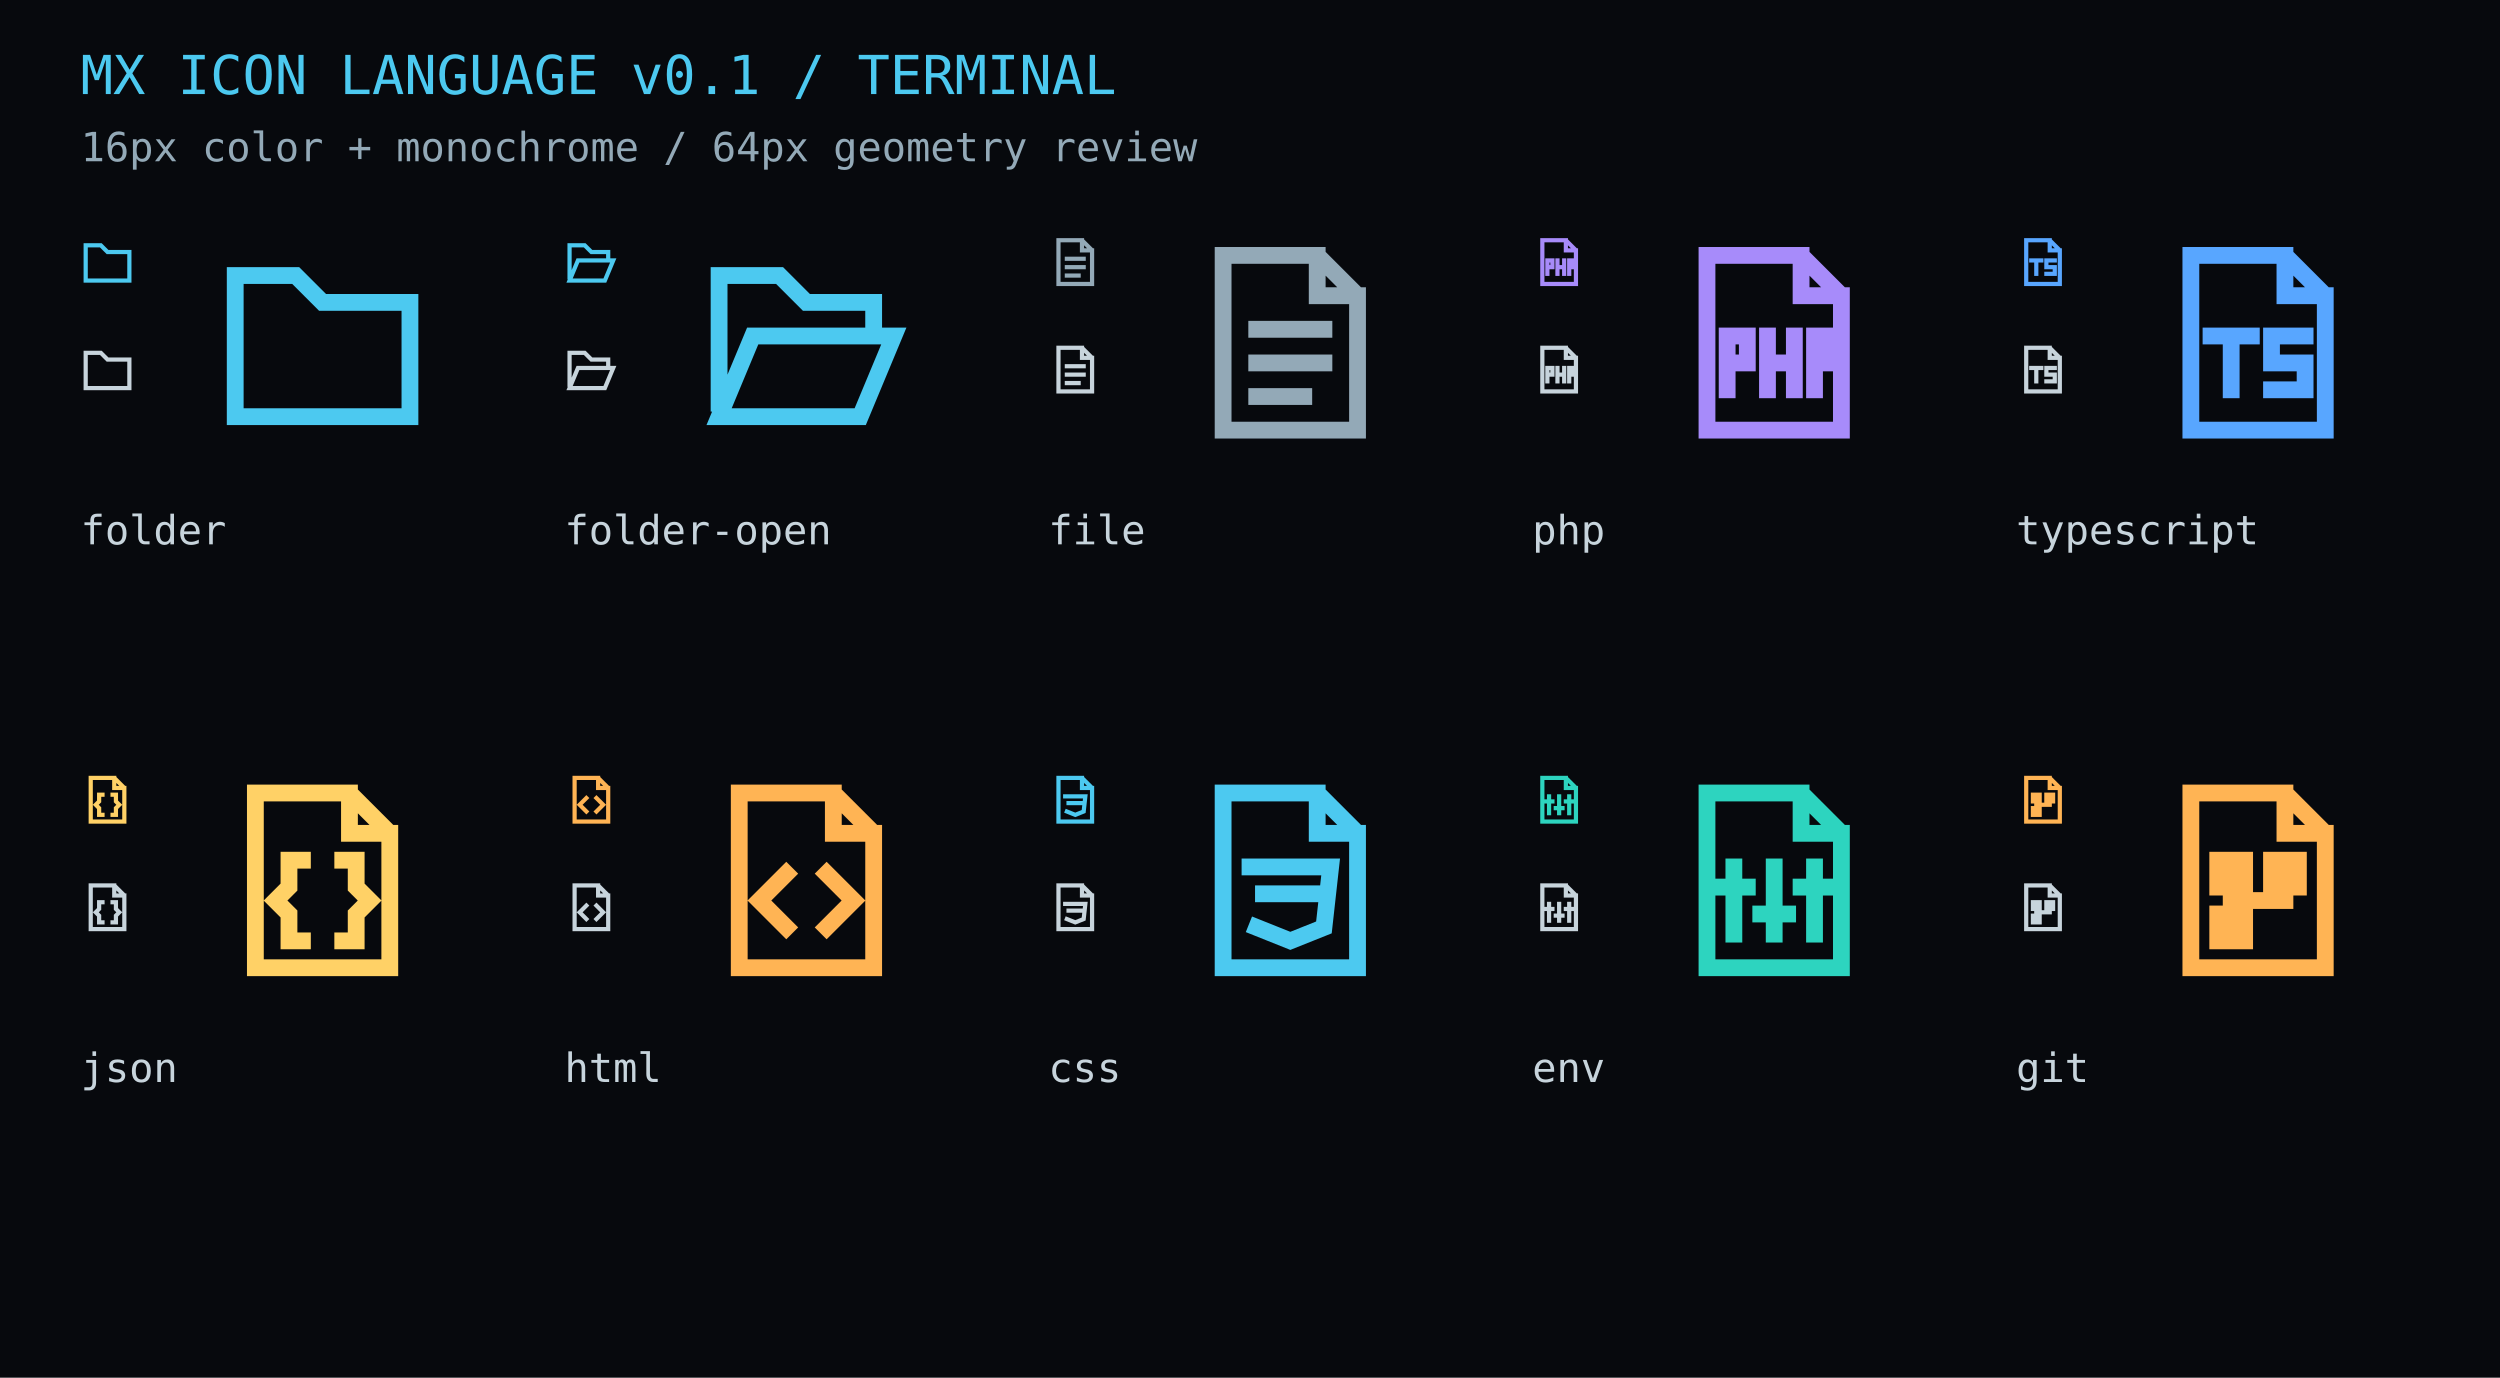
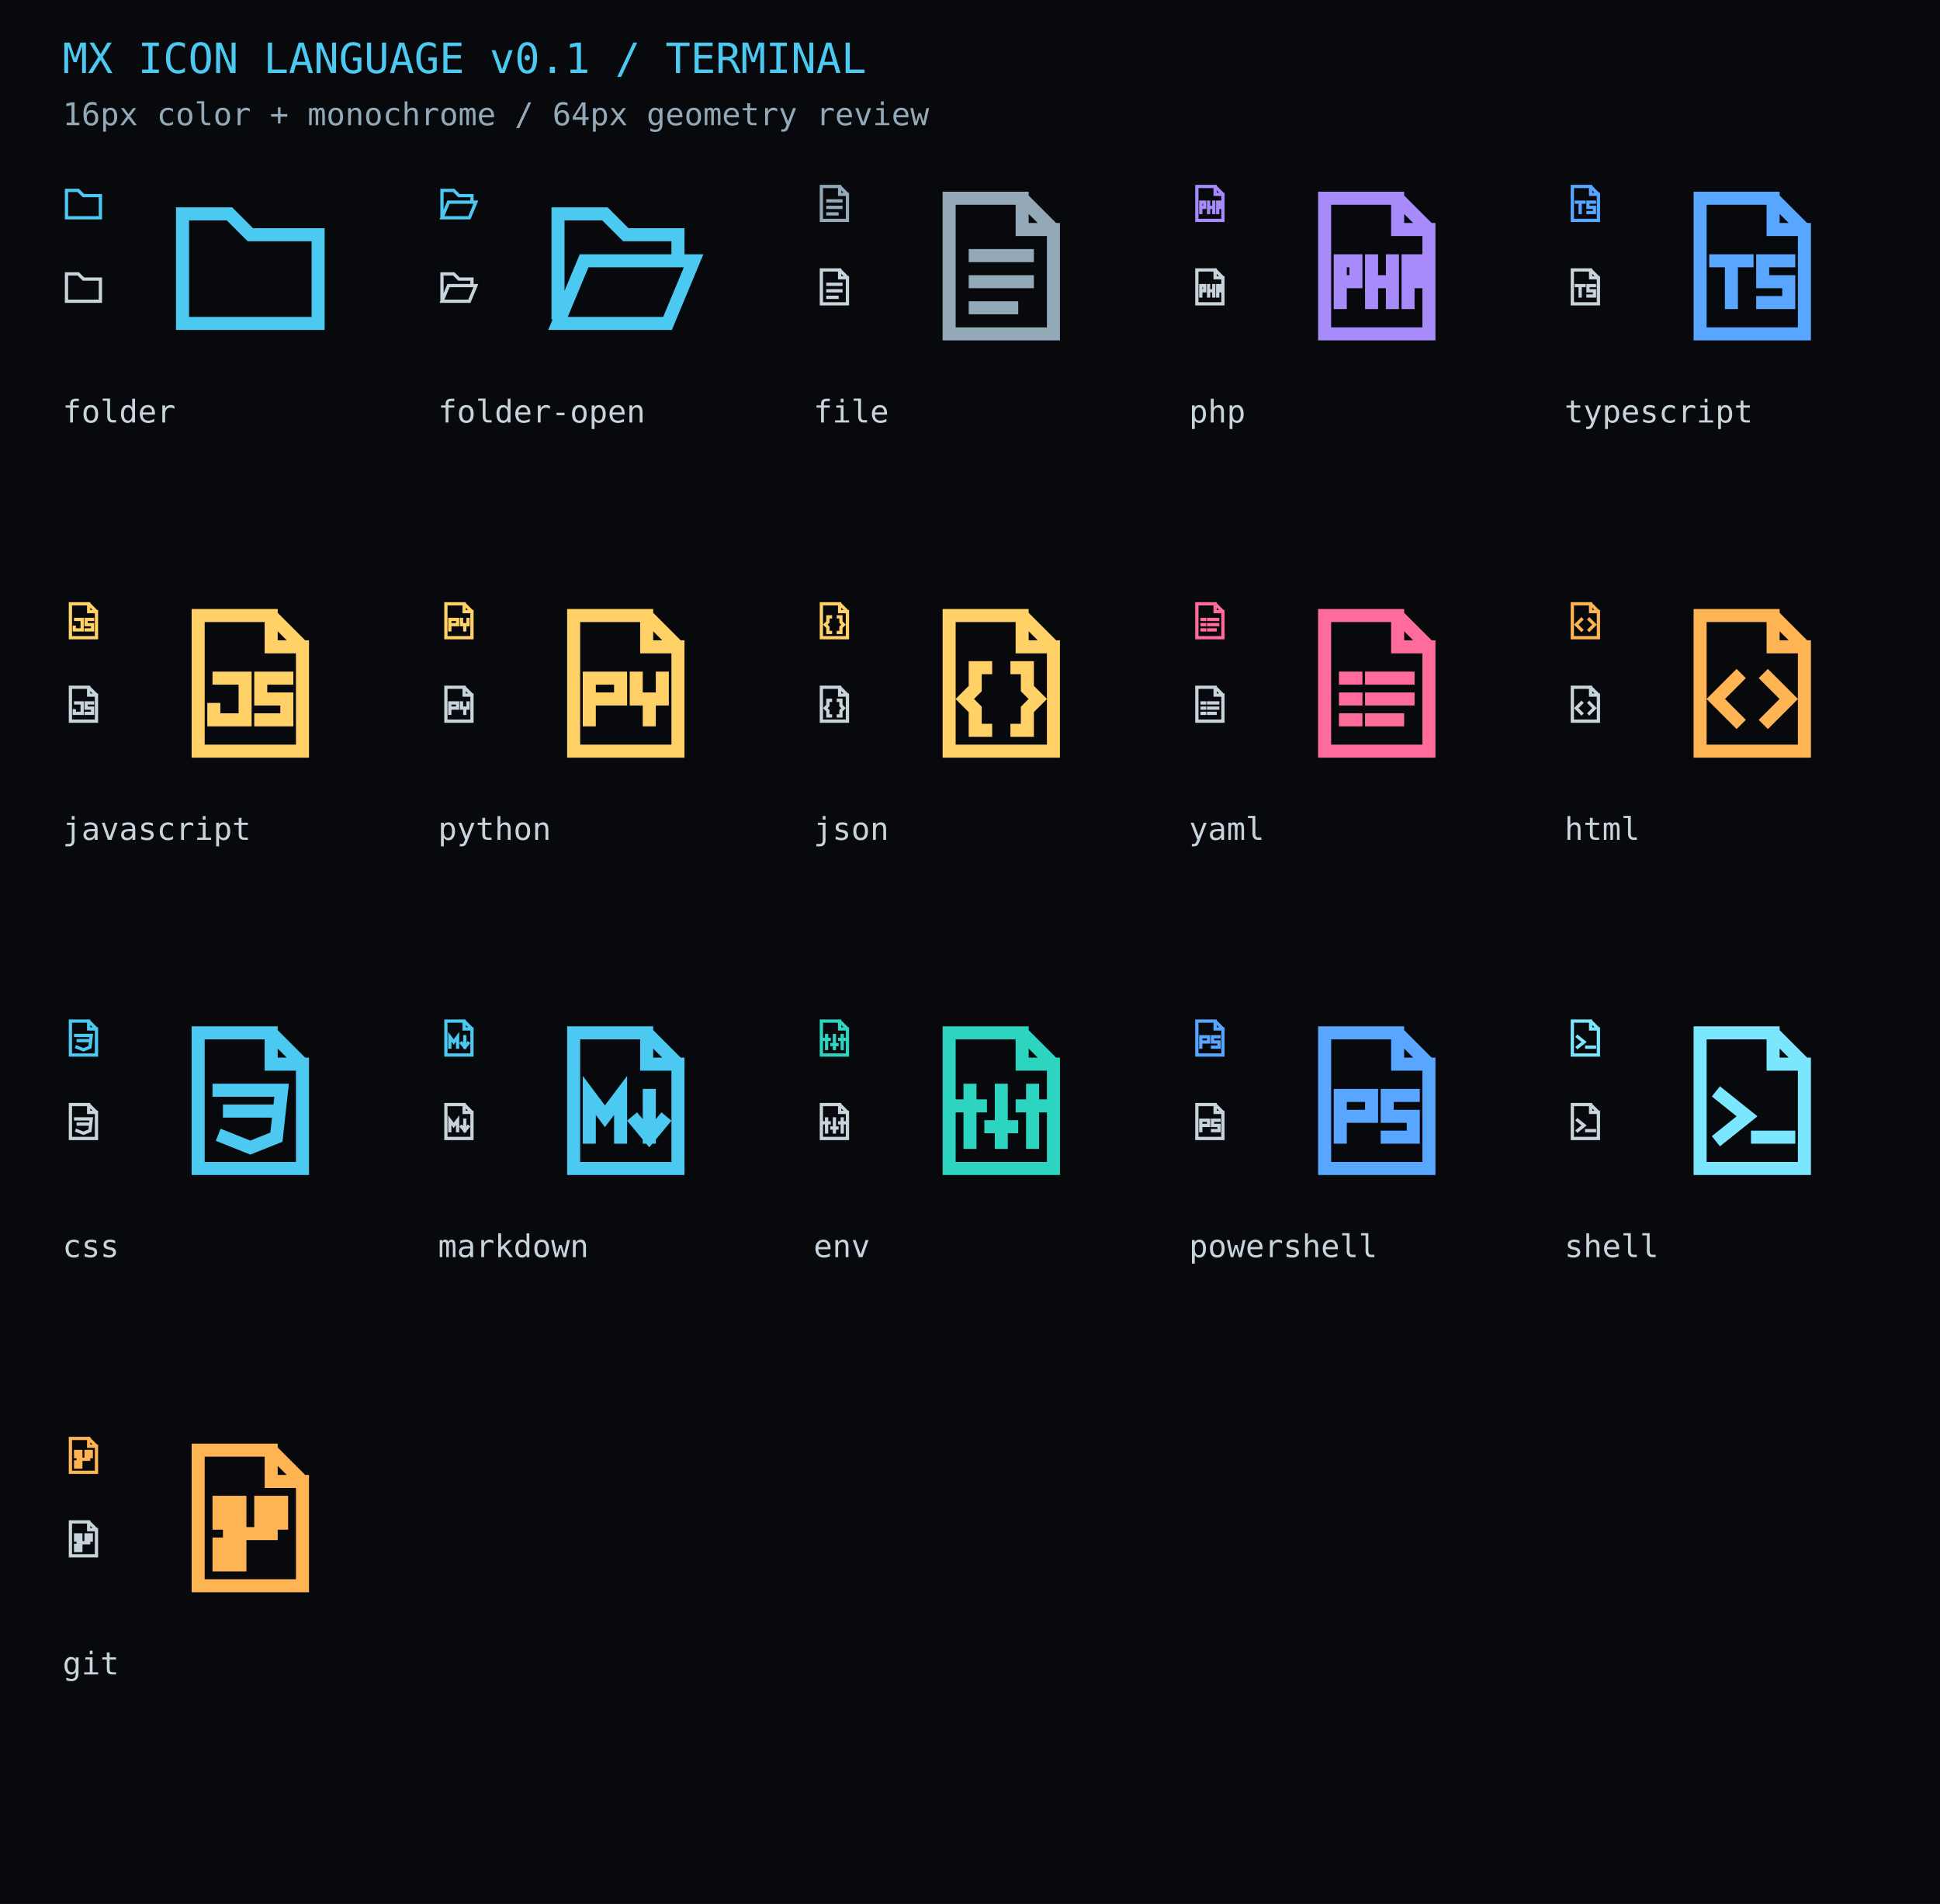
- <svg xmlns="http://www.w3.org/2000/svg" width="744" height="410" viewBox="0 0 744 410">
-   <rect width="744" height="410" fill="#07090D" />
+ <svg xmlns="http://www.w3.org/2000/svg" width="744" height="730" viewBox="0 0 744 730">
+   <rect width="744" height="730" fill="#07090D" />
  <g font-family="monospace">
    <text x="24" y="28" fill="#4CC9F0" font-size="16">MX ICON LANGUAGE v0.1 / TERMINAL</text>
    <text x="24" y="48" fill="#93A9B7" font-size="12">16px color + monochrome / 64px geometry review</text>
    <svg x="24" y="70" width="16" height="16" viewBox="0 0 16 16" fill="none" stroke="#4CC9F0" stroke-width="1.25" stroke-linejoin="miter" stroke-linecap="square">
      <path d="M1.5 13.5V3H6L8 5H14.5V13.5Z" />
    </svg>
    <svg x="64" y="70" width="64" height="64" viewBox="0 0 16 16" fill="none" stroke="#4CC9F0" stroke-width="1.25" stroke-linejoin="miter" stroke-linecap="square">
      <path d="M1.5 13.5V3H6L8 5H14.5V13.5Z" />
    </svg>
    <svg x="24" y="102" width="16" height="16" viewBox="0 0 16 16" fill="none" stroke="#C7D4DC" stroke-width="1.25" stroke-linejoin="miter" stroke-linecap="square">
      <path d="M1.5 13.5V3H6L8 5H14.5V13.5Z" />
    </svg>
    <text x="24" y="162" fill="#C7D4DC" font-size="12">folder</text>
    <svg x="168" y="70" width="16" height="16" viewBox="0 0 16 16" fill="none" stroke="#4CC9F0" stroke-width="1.25" stroke-linejoin="miter" stroke-linecap="square">
      <path d="M1.5 12.5V3H6L8 5H13V7 M1.5 13.5L4 7.5H14.5L12 13.5Z" />
    </svg>
    <svg x="208" y="70" width="64" height="64" viewBox="0 0 16 16" fill="none" stroke="#4CC9F0" stroke-width="1.25" stroke-linejoin="miter" stroke-linecap="square">
      <path d="M1.5 12.5V3H6L8 5H13V7 M1.5 13.5L4 7.5H14.5L12 13.5Z" />
    </svg>
    <svg x="168" y="102" width="16" height="16" viewBox="0 0 16 16" fill="none" stroke="#C7D4DC" stroke-width="1.25" stroke-linejoin="miter" stroke-linecap="square">
      <path d="M1.5 12.5V3H6L8 5H13V7 M1.5 13.5L4 7.5H14.5L12 13.5Z" />
    </svg>
    <text x="168" y="162" fill="#C7D4DC" font-size="12">folder-open</text>
    <svg x="312" y="70" width="16" height="16" viewBox="0 0 16 16" fill="none" stroke="#93A9B7" stroke-width="1.25" stroke-linejoin="miter" stroke-linecap="square">
      <path d="M3 1.5H10L13 4.5V14.5H3Z M10 1.5V4.5H13 M5.5 7H10.5 M5.5 9.5H10.5 M5.5 12H9" />
    </svg>
    <svg x="352" y="70" width="64" height="64" viewBox="0 0 16 16" fill="none" stroke="#93A9B7" stroke-width="1.25" stroke-linejoin="miter" stroke-linecap="square">
      <path d="M3 1.5H10L13 4.5V14.5H3Z M10 1.5V4.5H13 M5.5 7H10.5 M5.5 9.5H10.5 M5.5 12H9" />
    </svg>
    <svg x="312" y="102" width="16" height="16" viewBox="0 0 16 16" fill="none" stroke="#C7D4DC" stroke-width="1.25" stroke-linejoin="miter" stroke-linecap="square">
      <path d="M3 1.5H10L13 4.5V14.5H3Z M10 1.5V4.5H13 M5.5 7H10.5 M5.5 9.5H10.5 M5.5 12H9" />
    </svg>
    <text x="312" y="162" fill="#C7D4DC" font-size="12">file</text>
    <svg x="456" y="70" width="16" height="16" viewBox="0 0 16 16" fill="none" stroke="#A78BFA" stroke-width="1.25" stroke-linejoin="miter" stroke-linecap="square">
      <path d="M3 1.5H10L13 4.5V14.5H3Z M10 1.5V4.5H13 M4.5 11.5V7.5H6V9.5H4.5 M7.5 7.5V11.5 M9.5 7.5V11.5 M7.5 9.5H9.5 M11 11.5V7.5H12V9.5H11" />
    </svg>
    <svg x="496" y="70" width="64" height="64" viewBox="0 0 16 16" fill="none" stroke="#A78BFA" stroke-width="1.25" stroke-linejoin="miter" stroke-linecap="square">
      <path d="M3 1.5H10L13 4.5V14.5H3Z M10 1.5V4.5H13 M4.5 11.5V7.5H6V9.5H4.5 M7.5 7.5V11.5 M9.5 7.5V11.5 M7.5 9.5H9.5 M11 11.5V7.5H12V9.5H11" />
    </svg>
    <svg x="456" y="102" width="16" height="16" viewBox="0 0 16 16" fill="none" stroke="#C7D4DC" stroke-width="1.25" stroke-linejoin="miter" stroke-linecap="square">
      <path d="M3 1.5H10L13 4.5V14.5H3Z M10 1.5V4.5H13 M4.5 11.5V7.5H6V9.5H4.5 M7.5 7.5V11.5 M9.5 7.5V11.5 M7.5 9.5H9.5 M11 11.5V7.5H12V9.5H11" />
    </svg>
    <text x="456" y="162" fill="#C7D4DC" font-size="12">php</text>
    <svg x="600" y="70" width="16" height="16" viewBox="0 0 16 16" fill="none" stroke="#58A6FF" stroke-width="1.25" stroke-linejoin="miter" stroke-linecap="square">
      <path d="M3 1.5H10L13 4.5V14.5H3Z M10 1.5V4.5H13 M4.5 7.5H7.5 M6 7.5V11.5 M11.5 7.5H9V9.5H11.5V11.5H9" />
    </svg>
    <svg x="640" y="70" width="64" height="64" viewBox="0 0 16 16" fill="none" stroke="#58A6FF" stroke-width="1.25" stroke-linejoin="miter" stroke-linecap="square">
      <path d="M3 1.5H10L13 4.5V14.5H3Z M10 1.5V4.5H13 M4.5 7.5H7.5 M6 7.5V11.5 M11.5 7.5H9V9.5H11.5V11.5H9" />
    </svg>
    <svg x="600" y="102" width="16" height="16" viewBox="0 0 16 16" fill="none" stroke="#C7D4DC" stroke-width="1.25" stroke-linejoin="miter" stroke-linecap="square">
      <path d="M3 1.5H10L13 4.5V14.5H3Z M10 1.5V4.5H13 M4.5 7.5H7.5 M6 7.5V11.5 M11.5 7.5H9V9.5H11.5V11.5H9" />
    </svg>
    <text x="600" y="162" fill="#C7D4DC" font-size="12">typescript</text>
    <svg x="24" y="230" width="16" height="16" viewBox="0 0 16 16" fill="none" stroke="#FFD166" stroke-width="1.25" stroke-linejoin="miter" stroke-linecap="square">
+       <path d="M3 1.5H10L13 4.5V14.5H3Z M10 1.5V4.5H13 M5 7.5H7.5V11.5H4.5V10.5 M11.5 7.5H9V9.5H11.5V11.5H9" />
+     </svg>
+     <svg x="64" y="230" width="64" height="64" viewBox="0 0 16 16" fill="none" stroke="#FFD166" stroke-width="1.25" stroke-linejoin="miter" stroke-linecap="square">
+       <path d="M3 1.5H10L13 4.5V14.5H3Z M10 1.5V4.5H13 M5 7.5H7.5V11.5H4.5V10.5 M11.5 7.5H9V9.5H11.5V11.5H9" />
+     </svg>
+     <svg x="24" y="262" width="16" height="16" viewBox="0 0 16 16" fill="none" stroke="#C7D4DC" stroke-width="1.25" stroke-linejoin="miter" stroke-linecap="square">
+       <path d="M3 1.5H10L13 4.5V14.5H3Z M10 1.5V4.5H13 M5 7.5H7.5V11.5H4.5V10.5 M11.5 7.5H9V9.5H11.5V11.5H9" />
+     </svg>
+     <text x="24" y="322" fill="#C7D4DC" font-size="12">javascript</text>
+     <svg x="168" y="230" width="16" height="16" viewBox="0 0 16 16" fill="none" stroke="#FFD166" stroke-width="1.25" stroke-linejoin="miter" stroke-linecap="square">
+       <path d="M3 1.5H10L13 4.5V14.5H3Z M10 1.5V4.5H13 M4.5 11.5V7.5H7.5V9.5H4.5 M9 7.5V9.5H11.5V7.5 M10.25 9.5V11.5" />
+     </svg>
+     <svg x="208" y="230" width="64" height="64" viewBox="0 0 16 16" fill="none" stroke="#FFD166" stroke-width="1.25" stroke-linejoin="miter" stroke-linecap="square">
+       <path d="M3 1.5H10L13 4.5V14.5H3Z M10 1.5V4.5H13 M4.5 11.5V7.5H7.5V9.5H4.5 M9 7.5V9.5H11.5V7.5 M10.25 9.5V11.5" />
+     </svg>
+     <svg x="168" y="262" width="16" height="16" viewBox="0 0 16 16" fill="none" stroke="#C7D4DC" stroke-width="1.25" stroke-linejoin="miter" stroke-linecap="square">
+       <path d="M3 1.5H10L13 4.5V14.5H3Z M10 1.5V4.5H13 M4.5 11.5V7.5H7.5V9.5H4.5 M9 7.5V9.5H11.5V7.5 M10.25 9.5V11.5" />
+     </svg>
+     <text x="168" y="322" fill="#C7D4DC" font-size="12">python</text>
+     <svg x="312" y="230" width="16" height="16" viewBox="0 0 16 16" fill="none" stroke="#FFD166" stroke-width="1.25" stroke-linejoin="miter" stroke-linecap="square">
      <path d="M3 1.5H10L13 4.5V14.5H3Z M10 1.5V4.5H13 M6.5 6.5H5.5V8.5L4.5 9.5L5.5 10.5V12.5H6.5 M9.5 6.5H10.5V8.5L11.5 9.5L10.5 10.5V12.5H9.5" />
    </svg>
-     <svg x="64" y="230" width="64" height="64" viewBox="0 0 16 16" fill="none" stroke="#FFD166" stroke-width="1.25" stroke-linejoin="miter" stroke-linecap="square">
+     <svg x="352" y="230" width="64" height="64" viewBox="0 0 16 16" fill="none" stroke="#FFD166" stroke-width="1.25" stroke-linejoin="miter" stroke-linecap="square">
      <path d="M3 1.5H10L13 4.5V14.5H3Z M10 1.5V4.5H13 M6.5 6.5H5.5V8.5L4.5 9.5L5.5 10.5V12.5H6.5 M9.5 6.5H10.5V8.5L11.5 9.5L10.5 10.5V12.5H9.5" />
    </svg>
-     <svg x="24" y="262" width="16" height="16" viewBox="0 0 16 16" fill="none" stroke="#C7D4DC" stroke-width="1.25" stroke-linejoin="miter" stroke-linecap="square">
+     <svg x="312" y="262" width="16" height="16" viewBox="0 0 16 16" fill="none" stroke="#C7D4DC" stroke-width="1.25" stroke-linejoin="miter" stroke-linecap="square">
      <path d="M3 1.5H10L13 4.5V14.5H3Z M10 1.5V4.5H13 M6.5 6.5H5.5V8.5L4.5 9.5L5.5 10.5V12.5H6.5 M9.5 6.5H10.5V8.5L11.5 9.5L10.5 10.5V12.5H9.5" />
    </svg>
-     <text x="24" y="322" fill="#C7D4DC" font-size="12">json</text>
-     <svg x="168" y="230" width="16" height="16" viewBox="0 0 16 16" fill="none" stroke="#FFB454" stroke-width="1.25" stroke-linejoin="miter" stroke-linecap="square">
+     <text x="312" y="322" fill="#C7D4DC" font-size="12">json</text>
+     <svg x="456" y="230" width="16" height="16" viewBox="0 0 16 16" fill="none" stroke="#FF6B9A" stroke-width="1.25" stroke-linejoin="miter" stroke-linecap="square">
+       <path d="M3 1.5H10L13 4.5V14.5H3Z M10 1.5V4.5H13 M5 7.5H6 M7.5 7.5H11 M5 9.5H6 M7.5 9.5H11 M5 11.5H6 M7.5 11.5H10" />
+     </svg>
+     <svg x="496" y="230" width="64" height="64" viewBox="0 0 16 16" fill="none" stroke="#FF6B9A" stroke-width="1.25" stroke-linejoin="miter" stroke-linecap="square">
+       <path d="M3 1.5H10L13 4.5V14.5H3Z M10 1.5V4.5H13 M5 7.5H6 M7.5 7.5H11 M5 9.5H6 M7.5 9.5H11 M5 11.5H6 M7.5 11.5H10" />
+     </svg>
+     <svg x="456" y="262" width="16" height="16" viewBox="0 0 16 16" fill="none" stroke="#C7D4DC" stroke-width="1.25" stroke-linejoin="miter" stroke-linecap="square">
+       <path d="M3 1.5H10L13 4.5V14.5H3Z M10 1.5V4.5H13 M5 7.5H6 M7.5 7.5H11 M5 9.5H6 M7.5 9.5H11 M5 11.5H6 M7.5 11.5H10" />
+     </svg>
+     <text x="456" y="322" fill="#C7D4DC" font-size="12">yaml</text>
+     <svg x="600" y="230" width="16" height="16" viewBox="0 0 16 16" fill="none" stroke="#FFB454" stroke-width="1.25" stroke-linejoin="miter" stroke-linecap="square">
      <path d="M3 1.5H10L13 4.5V14.5H3Z M10 1.5V4.5H13 M6.5 7.5L4.5 9.5L6.5 11.5 M9.5 7.5L11.5 9.5L9.5 11.5" />
    </svg>
-     <svg x="208" y="230" width="64" height="64" viewBox="0 0 16 16" fill="none" stroke="#FFB454" stroke-width="1.25" stroke-linejoin="miter" stroke-linecap="square">
+     <svg x="640" y="230" width="64" height="64" viewBox="0 0 16 16" fill="none" stroke="#FFB454" stroke-width="1.25" stroke-linejoin="miter" stroke-linecap="square">
      <path d="M3 1.5H10L13 4.5V14.5H3Z M10 1.5V4.5H13 M6.5 7.5L4.5 9.5L6.5 11.5 M9.5 7.5L11.5 9.5L9.5 11.5" />
    </svg>
-     <svg x="168" y="262" width="16" height="16" viewBox="0 0 16 16" fill="none" stroke="#C7D4DC" stroke-width="1.25" stroke-linejoin="miter" stroke-linecap="square">
+     <svg x="600" y="262" width="16" height="16" viewBox="0 0 16 16" fill="none" stroke="#C7D4DC" stroke-width="1.25" stroke-linejoin="miter" stroke-linecap="square">
      <path d="M3 1.5H10L13 4.5V14.5H3Z M10 1.5V4.5H13 M6.5 7.5L4.5 9.5L6.5 11.5 M9.5 7.5L11.5 9.5L9.5 11.5" />
    </svg>
-     <text x="168" y="322" fill="#C7D4DC" font-size="12">html</text>
-     <svg x="312" y="230" width="16" height="16" viewBox="0 0 16 16" fill="none" stroke="#4CC9F0" stroke-width="1.25" stroke-linejoin="miter" stroke-linecap="square">
+     <text x="600" y="322" fill="#C7D4DC" font-size="12">html</text>
+     <svg x="24" y="390" width="16" height="16" viewBox="0 0 16 16" fill="none" stroke="#4CC9F0" stroke-width="1.25" stroke-linejoin="miter" stroke-linecap="square">
      <path d="M3 1.5H10L13 4.5V14.5H3Z M10 1.5V4.5H13 M5 7H11L10.5 11.5L8 12.5L5.5 11.5 M6 9H10.5" />
    </svg>
-     <svg x="352" y="230" width="64" height="64" viewBox="0 0 16 16" fill="none" stroke="#4CC9F0" stroke-width="1.25" stroke-linejoin="miter" stroke-linecap="square">
+     <svg x="64" y="390" width="64" height="64" viewBox="0 0 16 16" fill="none" stroke="#4CC9F0" stroke-width="1.25" stroke-linejoin="miter" stroke-linecap="square">
      <path d="M3 1.5H10L13 4.5V14.5H3Z M10 1.5V4.5H13 M5 7H11L10.5 11.5L8 12.5L5.5 11.5 M6 9H10.5" />
    </svg>
-     <svg x="312" y="262" width="16" height="16" viewBox="0 0 16 16" fill="none" stroke="#C7D4DC" stroke-width="1.25" stroke-linejoin="miter" stroke-linecap="square">
+     <svg x="24" y="422" width="16" height="16" viewBox="0 0 16 16" fill="none" stroke="#C7D4DC" stroke-width="1.25" stroke-linejoin="miter" stroke-linecap="square">
      <path d="M3 1.5H10L13 4.5V14.5H3Z M10 1.5V4.5H13 M5 7H11L10.5 11.5L8 12.5L5.5 11.5 M6 9H10.5" />
    </svg>
-     <text x="312" y="322" fill="#C7D4DC" font-size="12">css</text>
-     <svg x="456" y="230" width="16" height="16" viewBox="0 0 16 16" fill="none" stroke="#2DD4BF" stroke-width="1.25" stroke-linejoin="miter" stroke-linecap="square">
+     <text x="24" y="482" fill="#C7D4DC" font-size="12">css</text>
+     <svg x="168" y="390" width="16" height="16" viewBox="0 0 16 16" fill="none" stroke="#4CC9F0" stroke-width="1.25" stroke-linejoin="miter" stroke-linecap="square">
+       <path d="M3 1.5H10L13 4.5V14.5H3Z M10 1.5V4.5H13 M4.5 11.5V7.5L6 9.5L7.5 7.5V11.5 M10.25 7.5V11.5 M9 10L10.25 11.5L11.5 10" />
+     </svg>
+     <svg x="208" y="390" width="64" height="64" viewBox="0 0 16 16" fill="none" stroke="#4CC9F0" stroke-width="1.25" stroke-linejoin="miter" stroke-linecap="square">
+       <path d="M3 1.5H10L13 4.5V14.5H3Z M10 1.5V4.5H13 M4.5 11.5V7.5L6 9.5L7.5 7.5V11.5 M10.25 7.5V11.5 M9 10L10.25 11.5L11.5 10" />
+     </svg>
+     <svg x="168" y="422" width="16" height="16" viewBox="0 0 16 16" fill="none" stroke="#C7D4DC" stroke-width="1.25" stroke-linejoin="miter" stroke-linecap="square">
+       <path d="M3 1.5H10L13 4.5V14.5H3Z M10 1.5V4.5H13 M4.5 11.5V7.5L6 9.5L7.5 7.5V11.5 M10.25 7.5V11.5 M9 10L10.25 11.5L11.5 10" />
+     </svg>
+     <text x="168" y="482" fill="#C7D4DC" font-size="12">markdown</text>
+     <svg x="312" y="390" width="16" height="16" viewBox="0 0 16 16" fill="none" stroke="#2DD4BF" stroke-width="1.25" stroke-linejoin="miter" stroke-linecap="square">
      <path d="M3 1.5H10L13 4.5V14.5H3Z M10 1.5V4.5H13 M5 7V12 M8 7V12 M11 7V12 M4 8.5H6 M7 10.5H9 M10 8.5H12" />
    </svg>
-     <svg x="496" y="230" width="64" height="64" viewBox="0 0 16 16" fill="none" stroke="#2DD4BF" stroke-width="1.25" stroke-linejoin="miter" stroke-linecap="square">
+     <svg x="352" y="390" width="64" height="64" viewBox="0 0 16 16" fill="none" stroke="#2DD4BF" stroke-width="1.25" stroke-linejoin="miter" stroke-linecap="square">
      <path d="M3 1.5H10L13 4.5V14.5H3Z M10 1.5V4.5H13 M5 7V12 M8 7V12 M11 7V12 M4 8.5H6 M7 10.5H9 M10 8.5H12" />
    </svg>
-     <svg x="456" y="262" width="16" height="16" viewBox="0 0 16 16" fill="none" stroke="#C7D4DC" stroke-width="1.25" stroke-linejoin="miter" stroke-linecap="square">
+     <svg x="312" y="422" width="16" height="16" viewBox="0 0 16 16" fill="none" stroke="#C7D4DC" stroke-width="1.25" stroke-linejoin="miter" stroke-linecap="square">
      <path d="M3 1.5H10L13 4.5V14.5H3Z M10 1.5V4.5H13 M5 7V12 M8 7V12 M11 7V12 M4 8.5H6 M7 10.5H9 M10 8.5H12" />
    </svg>
-     <text x="456" y="322" fill="#C7D4DC" font-size="12">env</text>
-     <svg x="600" y="230" width="16" height="16" viewBox="0 0 16 16" fill="none" stroke="#FFB454" stroke-width="1.25" stroke-linejoin="miter" stroke-linecap="square">
+     <text x="312" y="482" fill="#C7D4DC" font-size="12">env</text>
+     <svg x="456" y="390" width="16" height="16" viewBox="0 0 16 16" fill="none" stroke="#58A6FF" stroke-width="1.25" stroke-linejoin="miter" stroke-linecap="square">
+       <path d="M3 1.5H10L13 4.5V14.5H3Z M10 1.5V4.5H13 M4.5 11.5V7.5H7.5V9.5H4.5 M11.5 7.5H9V9.5H11.5V11.5H9" />
+     </svg>
+     <svg x="496" y="390" width="64" height="64" viewBox="0 0 16 16" fill="none" stroke="#58A6FF" stroke-width="1.25" stroke-linejoin="miter" stroke-linecap="square">
+       <path d="M3 1.5H10L13 4.5V14.5H3Z M10 1.5V4.5H13 M4.5 11.5V7.5H7.5V9.5H4.5 M11.5 7.5H9V9.5H11.5V11.5H9" />
+     </svg>
+     <svg x="456" y="422" width="16" height="16" viewBox="0 0 16 16" fill="none" stroke="#C7D4DC" stroke-width="1.25" stroke-linejoin="miter" stroke-linecap="square">
+       <path d="M3 1.5H10L13 4.5V14.5H3Z M10 1.5V4.5H13 M4.5 11.5V7.5H7.5V9.5H4.5 M11.5 7.5H9V9.5H11.5V11.5H9" />
+     </svg>
+     <text x="456" y="482" fill="#C7D4DC" font-size="12">powershell</text>
+     <svg x="600" y="390" width="16" height="16" viewBox="0 0 16 16" fill="none" stroke="#7BE7FF" stroke-width="1.25" stroke-linejoin="miter" stroke-linecap="square">
+       <path d="M3 1.5H10L13 4.5V14.5H3Z M10 1.5V4.5H13 M5 7.5L7.5 9.5L5 11.5 M8.5 11.5H11.5" />
+     </svg>
+     <svg x="640" y="390" width="64" height="64" viewBox="0 0 16 16" fill="none" stroke="#7BE7FF" stroke-width="1.25" stroke-linejoin="miter" stroke-linecap="square">
+       <path d="M3 1.5H10L13 4.5V14.5H3Z M10 1.5V4.5H13 M5 7.5L7.5 9.5L5 11.5 M8.5 11.5H11.5" />
+     </svg>
+     <svg x="600" y="422" width="16" height="16" viewBox="0 0 16 16" fill="none" stroke="#C7D4DC" stroke-width="1.25" stroke-linejoin="miter" stroke-linecap="square">
+       <path d="M3 1.5H10L13 4.5V14.5H3Z M10 1.5V4.5H13 M5 7.5L7.5 9.5L5 11.5 M8.5 11.5H11.5" />
+     </svg>
+     <text x="600" y="482" fill="#C7D4DC" font-size="12">shell</text>
+     <svg x="24" y="550" width="16" height="16" viewBox="0 0 16 16" fill="none" stroke="#FFB454" stroke-width="1.25" stroke-linejoin="miter" stroke-linecap="square">
      <path d="M3 1.5H10L13 4.5V14.5H3Z M10 1.5V4.5H13 M6 7.5V11.5 M6 9.5H10V7.5" />
      <rect x="5" y="6.5" width="2" height="2" />
      <rect x="5" y="10.5" width="2" height="2" />
      <rect x="9" y="6.5" width="2" height="2" />
    </svg>
-     <svg x="640" y="230" width="64" height="64" viewBox="0 0 16 16" fill="none" stroke="#FFB454" stroke-width="1.25" stroke-linejoin="miter" stroke-linecap="square">
+     <svg x="64" y="550" width="64" height="64" viewBox="0 0 16 16" fill="none" stroke="#FFB454" stroke-width="1.25" stroke-linejoin="miter" stroke-linecap="square">
      <path d="M3 1.5H10L13 4.5V14.5H3Z M10 1.5V4.5H13 M6 7.5V11.5 M6 9.5H10V7.5" />
      <rect x="5" y="6.5" width="2" height="2" />
      <rect x="5" y="10.5" width="2" height="2" />
      <rect x="9" y="6.5" width="2" height="2" />
    </svg>
-     <svg x="600" y="262" width="16" height="16" viewBox="0 0 16 16" fill="none" stroke="#C7D4DC" stroke-width="1.25" stroke-linejoin="miter" stroke-linecap="square">
+     <svg x="24" y="582" width="16" height="16" viewBox="0 0 16 16" fill="none" stroke="#C7D4DC" stroke-width="1.25" stroke-linejoin="miter" stroke-linecap="square">
      <path d="M3 1.5H10L13 4.5V14.5H3Z M10 1.5V4.5H13 M6 7.5V11.5 M6 9.5H10V7.5" />
      <rect x="5" y="6.5" width="2" height="2" />
      <rect x="5" y="10.5" width="2" height="2" />
      <rect x="9" y="6.5" width="2" height="2" />
    </svg>
-     <text x="600" y="322" fill="#C7D4DC" font-size="12">git</text>
+     <text x="24" y="642" fill="#C7D4DC" font-size="12">git</text>
  </g>
</svg>
